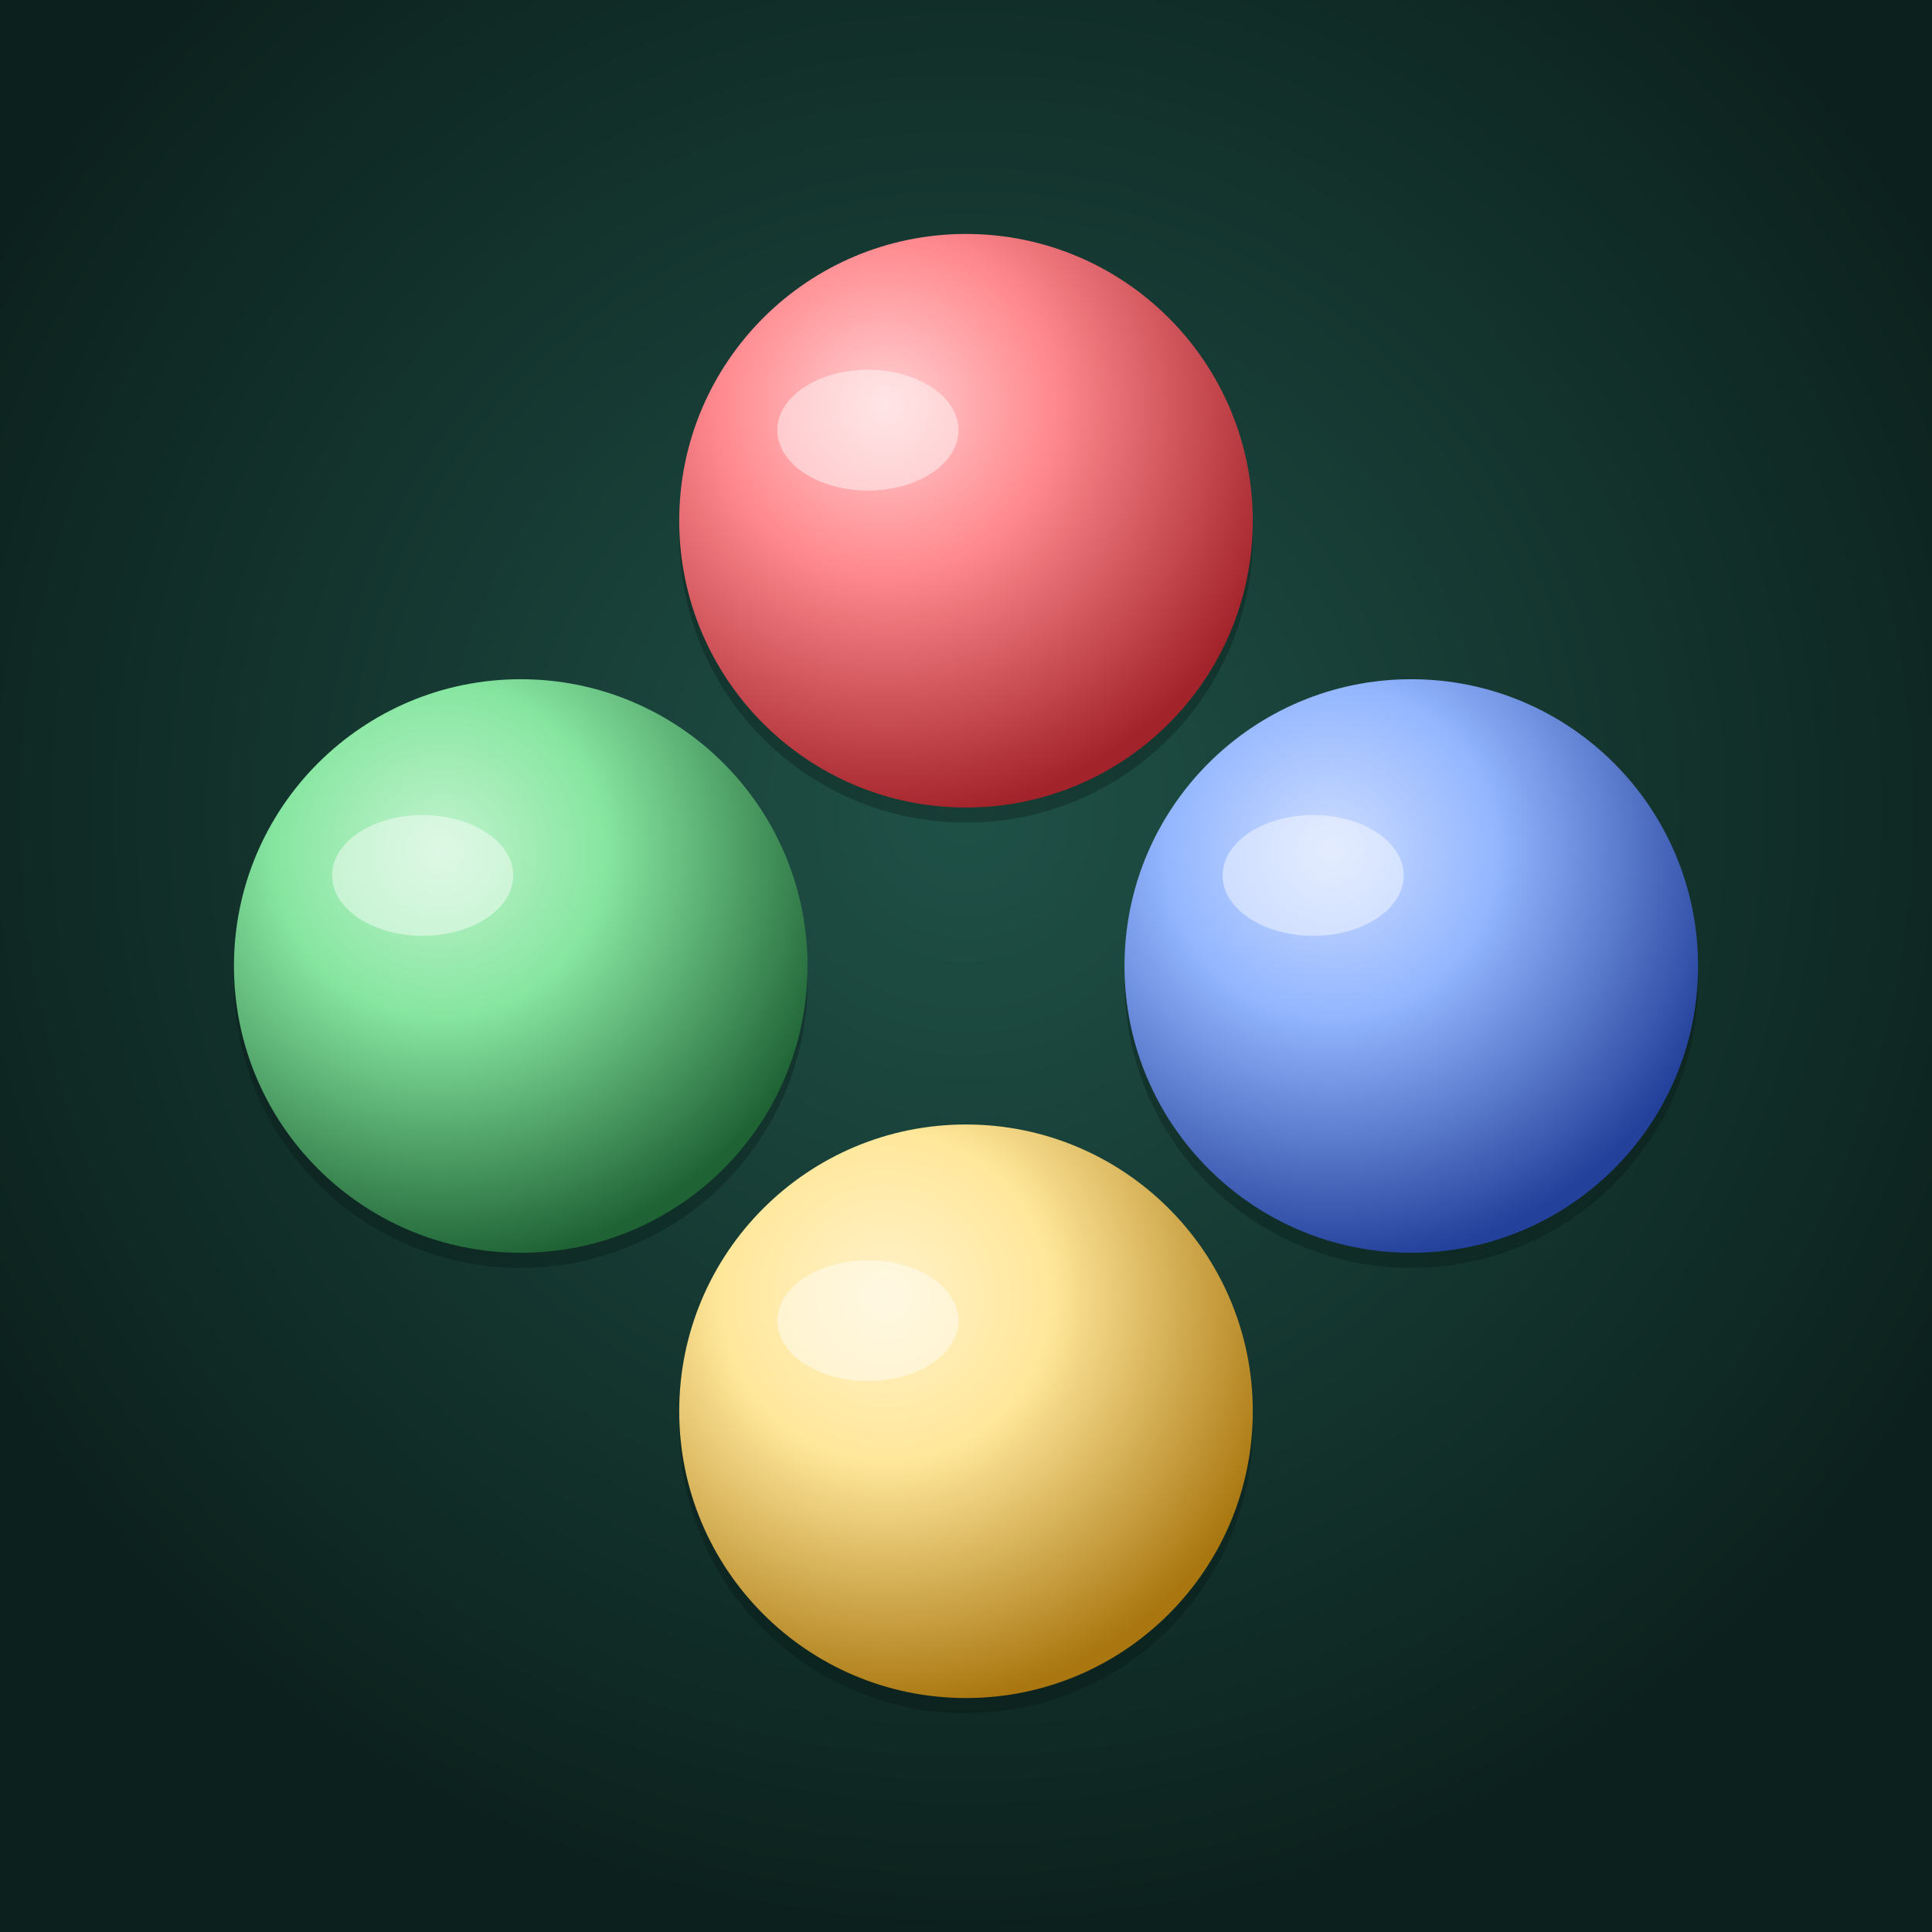
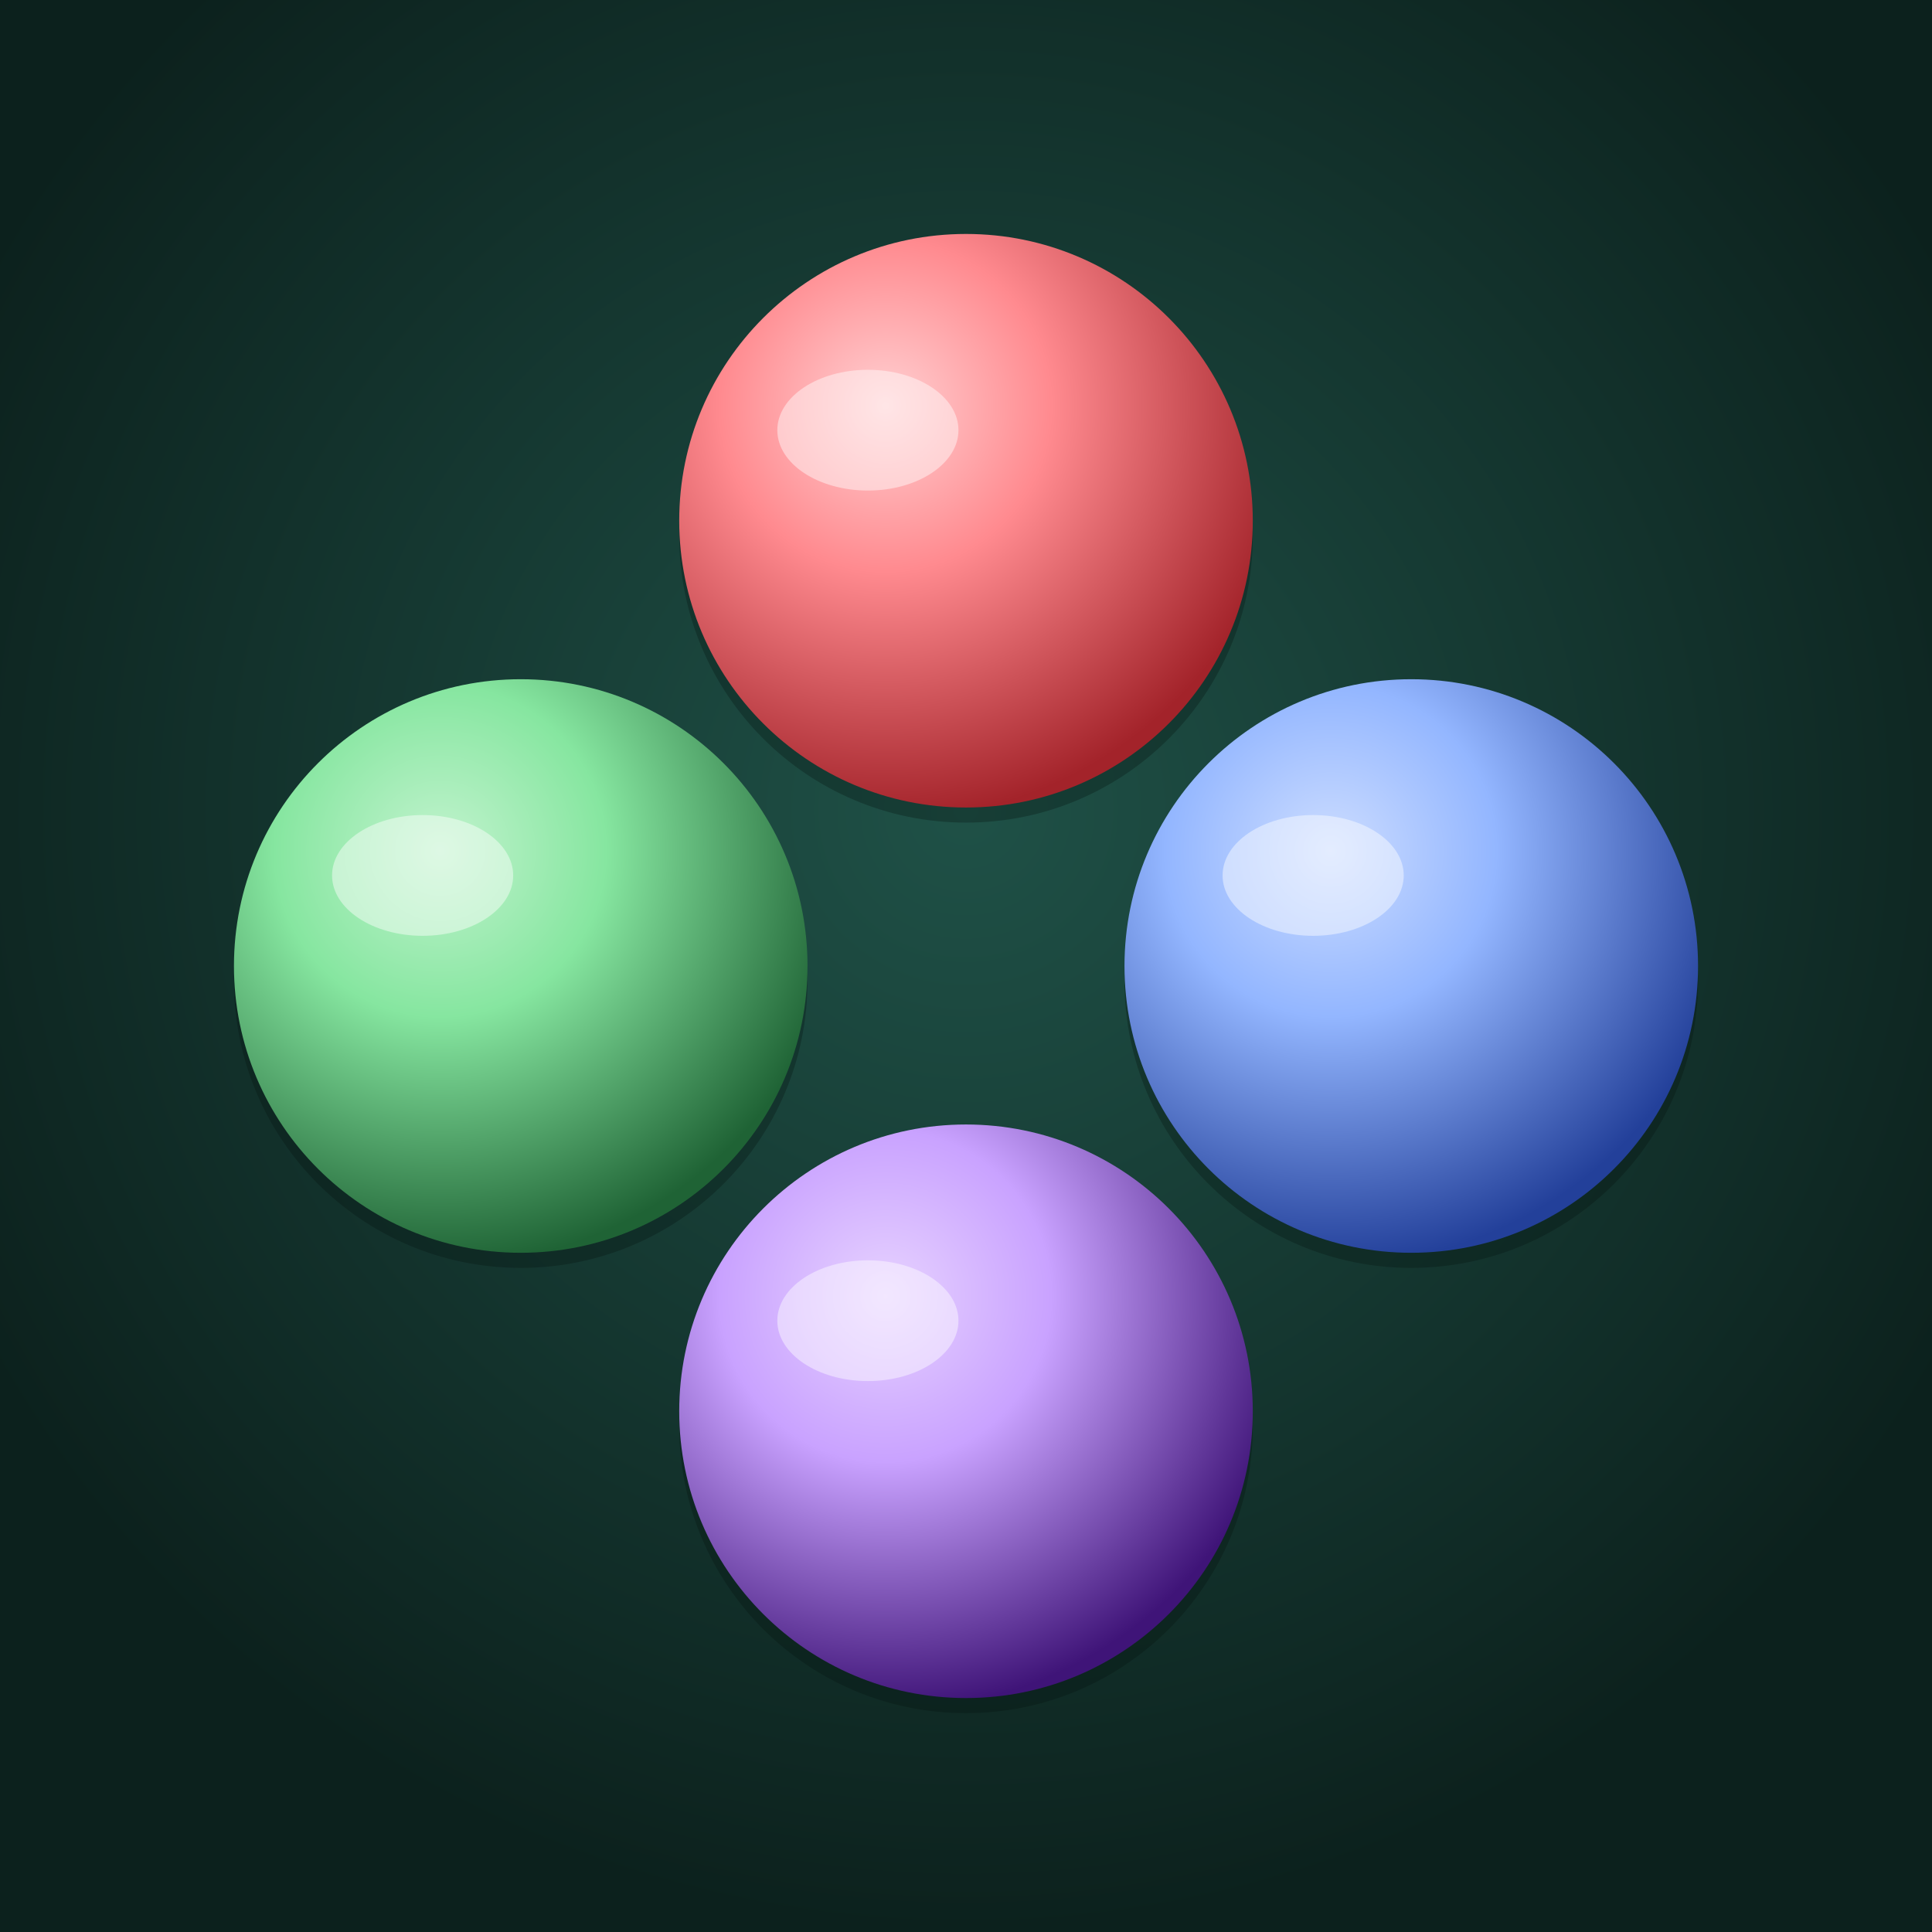
<svg xmlns="http://www.w3.org/2000/svg" viewBox="0 0 512 512" width="512" height="512" role="img" aria-label="Tock">
  <defs>
    <radialGradient id="felt" cx="50%" cy="42%" r="80%">
      <stop offset="0%" stop-color="#1f5147" />
      <stop offset="72%" stop-color="#0c211d" />
    </radialGradient>
    <radialGradient id="mred" cx="36%" cy="30%" r="72%">
      <stop offset="0%" stop-color="#ffd0d2" />
      <stop offset="40%" stop-color="#ff8a8f" />
      <stop offset="100%" stop-color="#a3232a" />
    </radialGradient>
    <radialGradient id="mblue" cx="36%" cy="30%" r="72%">
      <stop offset="0%" stop-color="#cdddff" />
      <stop offset="40%" stop-color="#93b6ff" />
      <stop offset="100%" stop-color="#23409a" />
    </radialGradient>
-     <radialGradient id="myellow" cx="36%" cy="30%" r="72%">
-       <stop offset="0%" stop-color="#fff2c9" />
-       <stop offset="40%" stop-color="#ffe79a" />
-       <stop offset="100%" stop-color="#a9760f" />
+     <radialGradient id="mpurple" cx="36%" cy="30%" r="72%">
+       <stop offset="0%" stop-color="#e7d3ff" />
+       <stop offset="40%" stop-color="#c9a2ff" />
+       <stop offset="100%" stop-color="#3f1478" />
    </radialGradient>
    <radialGradient id="mgreen" cx="36%" cy="30%" r="72%">
      <stop offset="0%" stop-color="#c2f3ce" />
      <stop offset="40%" stop-color="#86e6a0" />
      <stop offset="100%" stop-color="#1f6335" />
    </radialGradient>
  </defs>
  <rect width="512" height="512" fill="url(#felt)" />
  <circle cx="256" cy="142" r="76" fill="#05100d" opacity=".3" />
  <circle cx="256" cy="138" r="76" fill="url(#mred)" />
  <ellipse cx="230" cy="114" rx="24" ry="16" fill="#fff" opacity=".45" />
  <circle cx="374" cy="260" r="76" fill="#05100d" opacity=".3" />
  <circle cx="374" cy="256" r="76" fill="url(#mblue)" />
  <ellipse cx="348" cy="232" rx="24" ry="16" fill="#fff" opacity=".45" />
  <circle cx="256" cy="378" r="76" fill="#05100d" opacity=".3" />
-   <circle cx="256" cy="374" r="76" fill="url(#myellow)" />
+   <circle cx="256" cy="374" r="76" fill="url(#mpurple)" />
  <ellipse cx="230" cy="350" rx="24" ry="16" fill="#fff" opacity=".45" />
  <circle cx="138" cy="260" r="76" fill="#05100d" opacity=".3" />
  <circle cx="138" cy="256" r="76" fill="url(#mgreen)" />
  <ellipse cx="112" cy="232" rx="24" ry="16" fill="#fff" opacity=".45" />
</svg>
